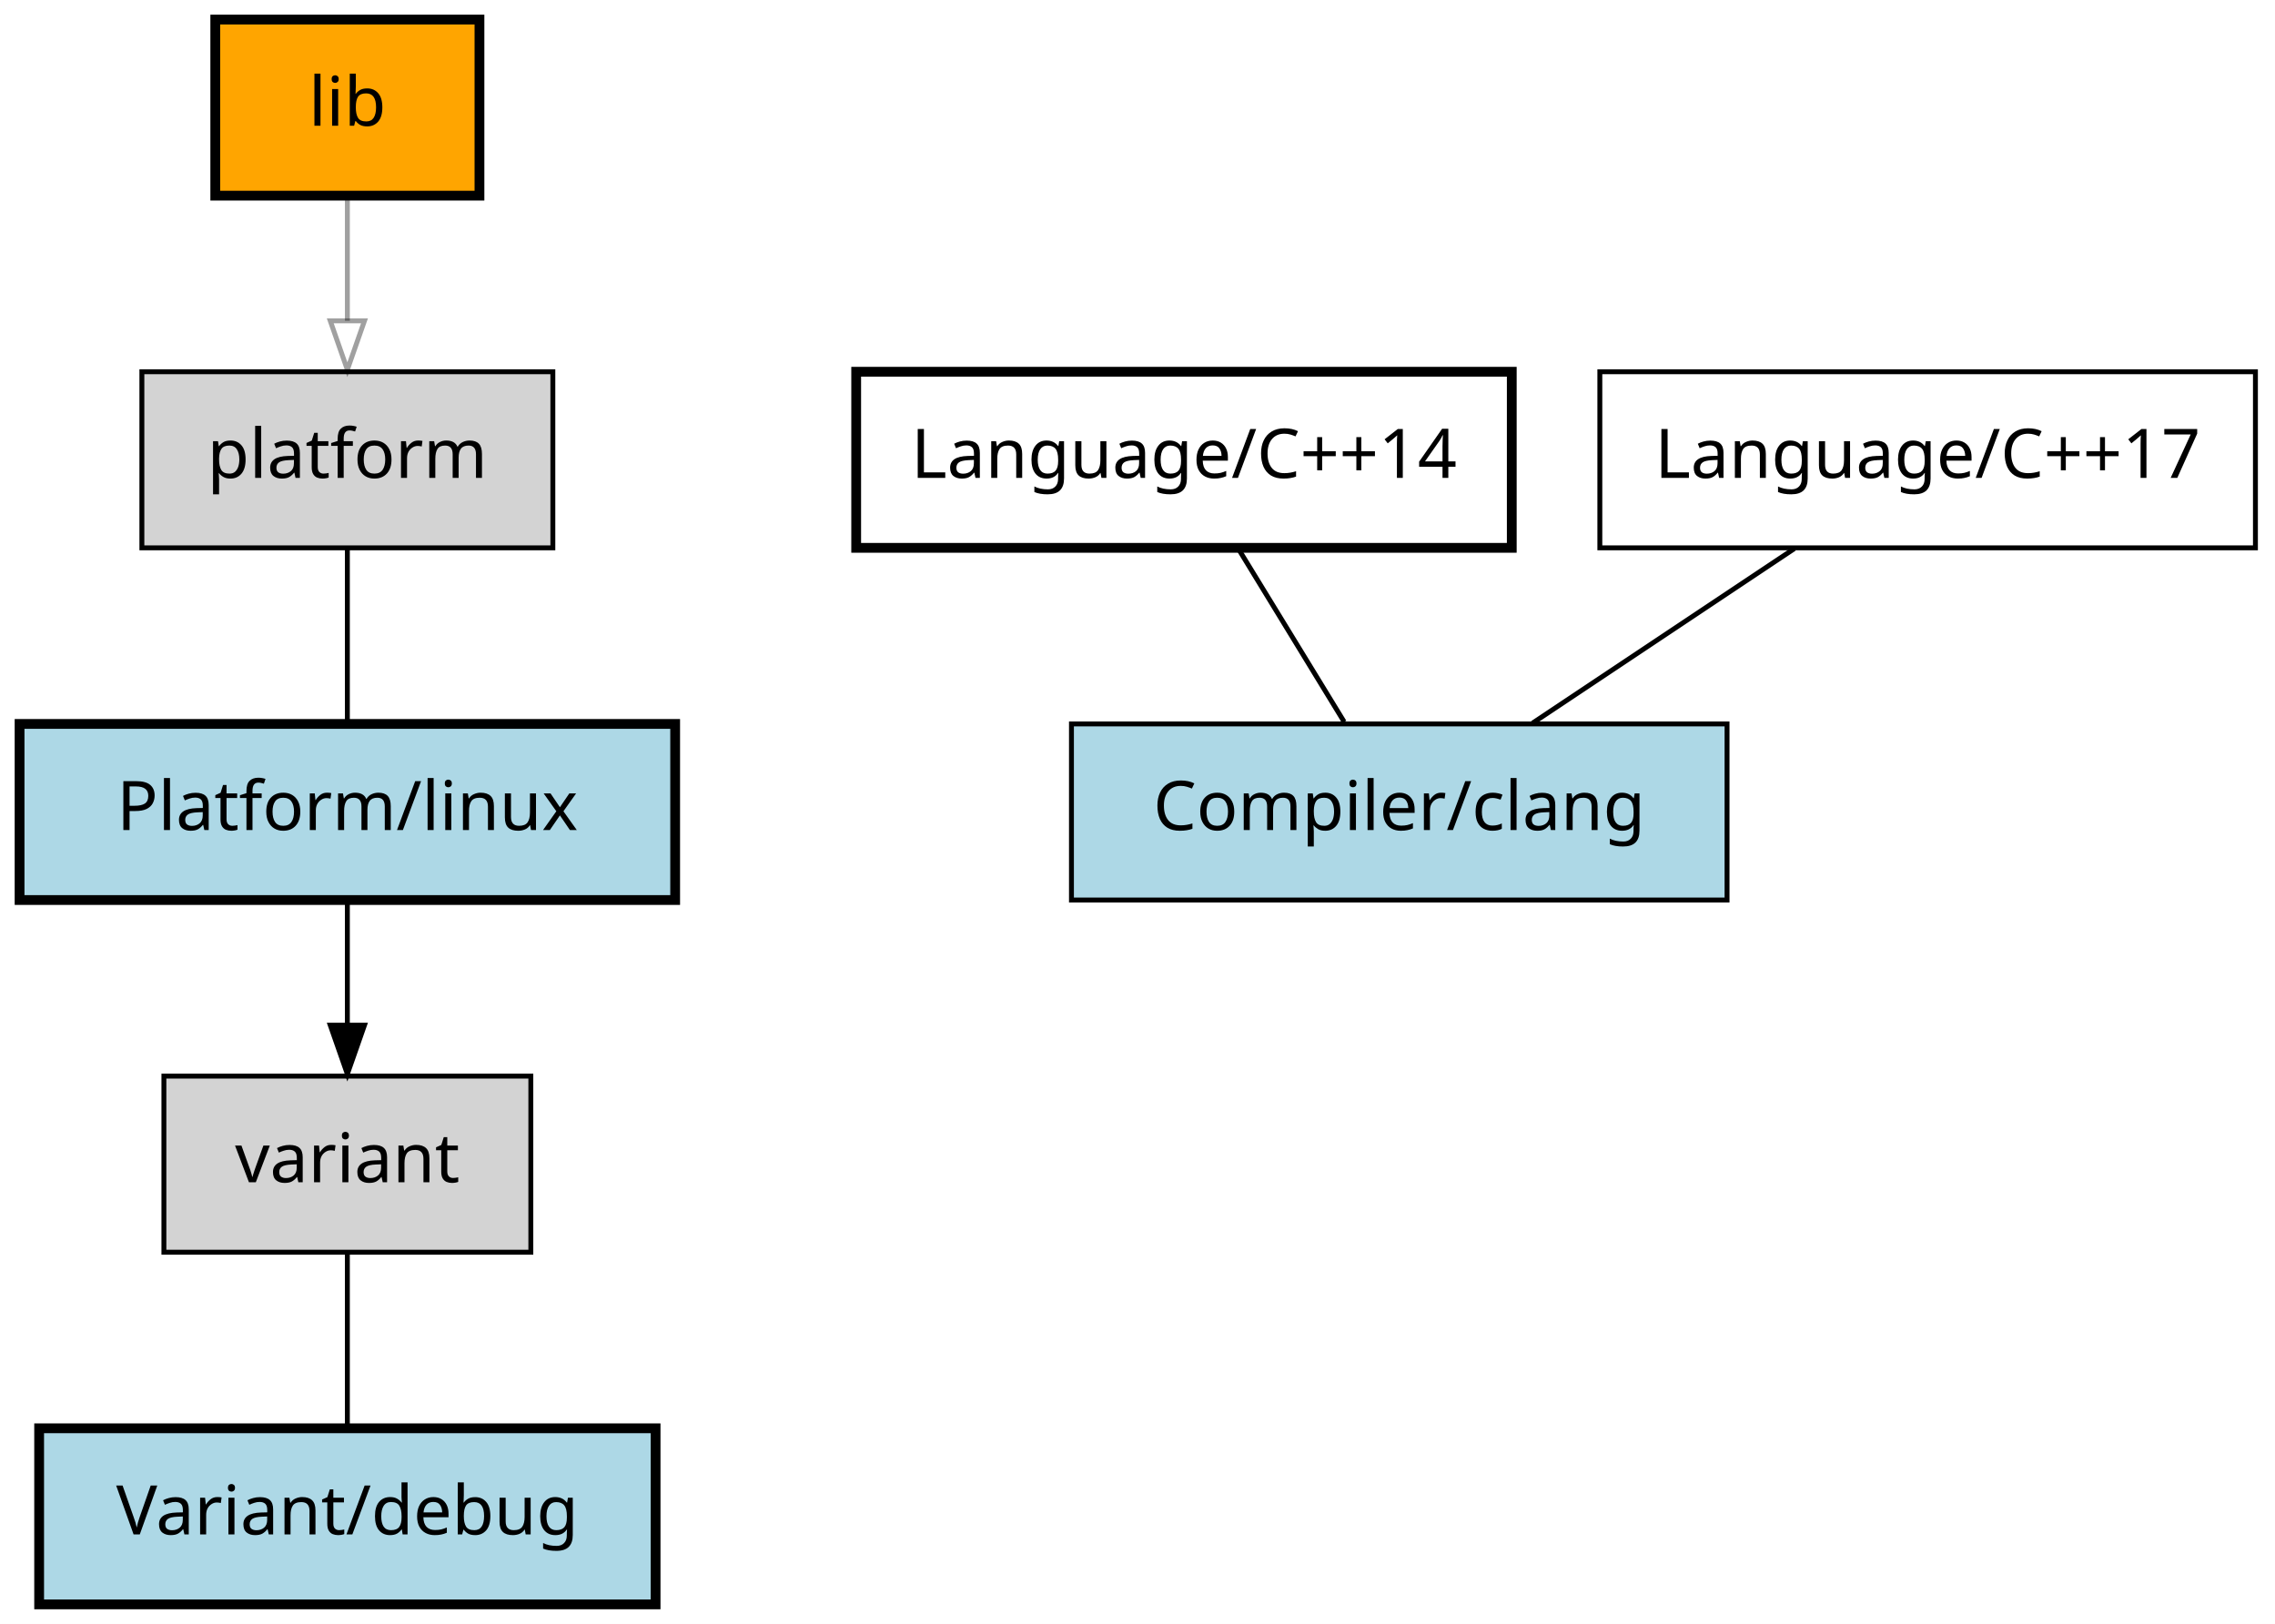
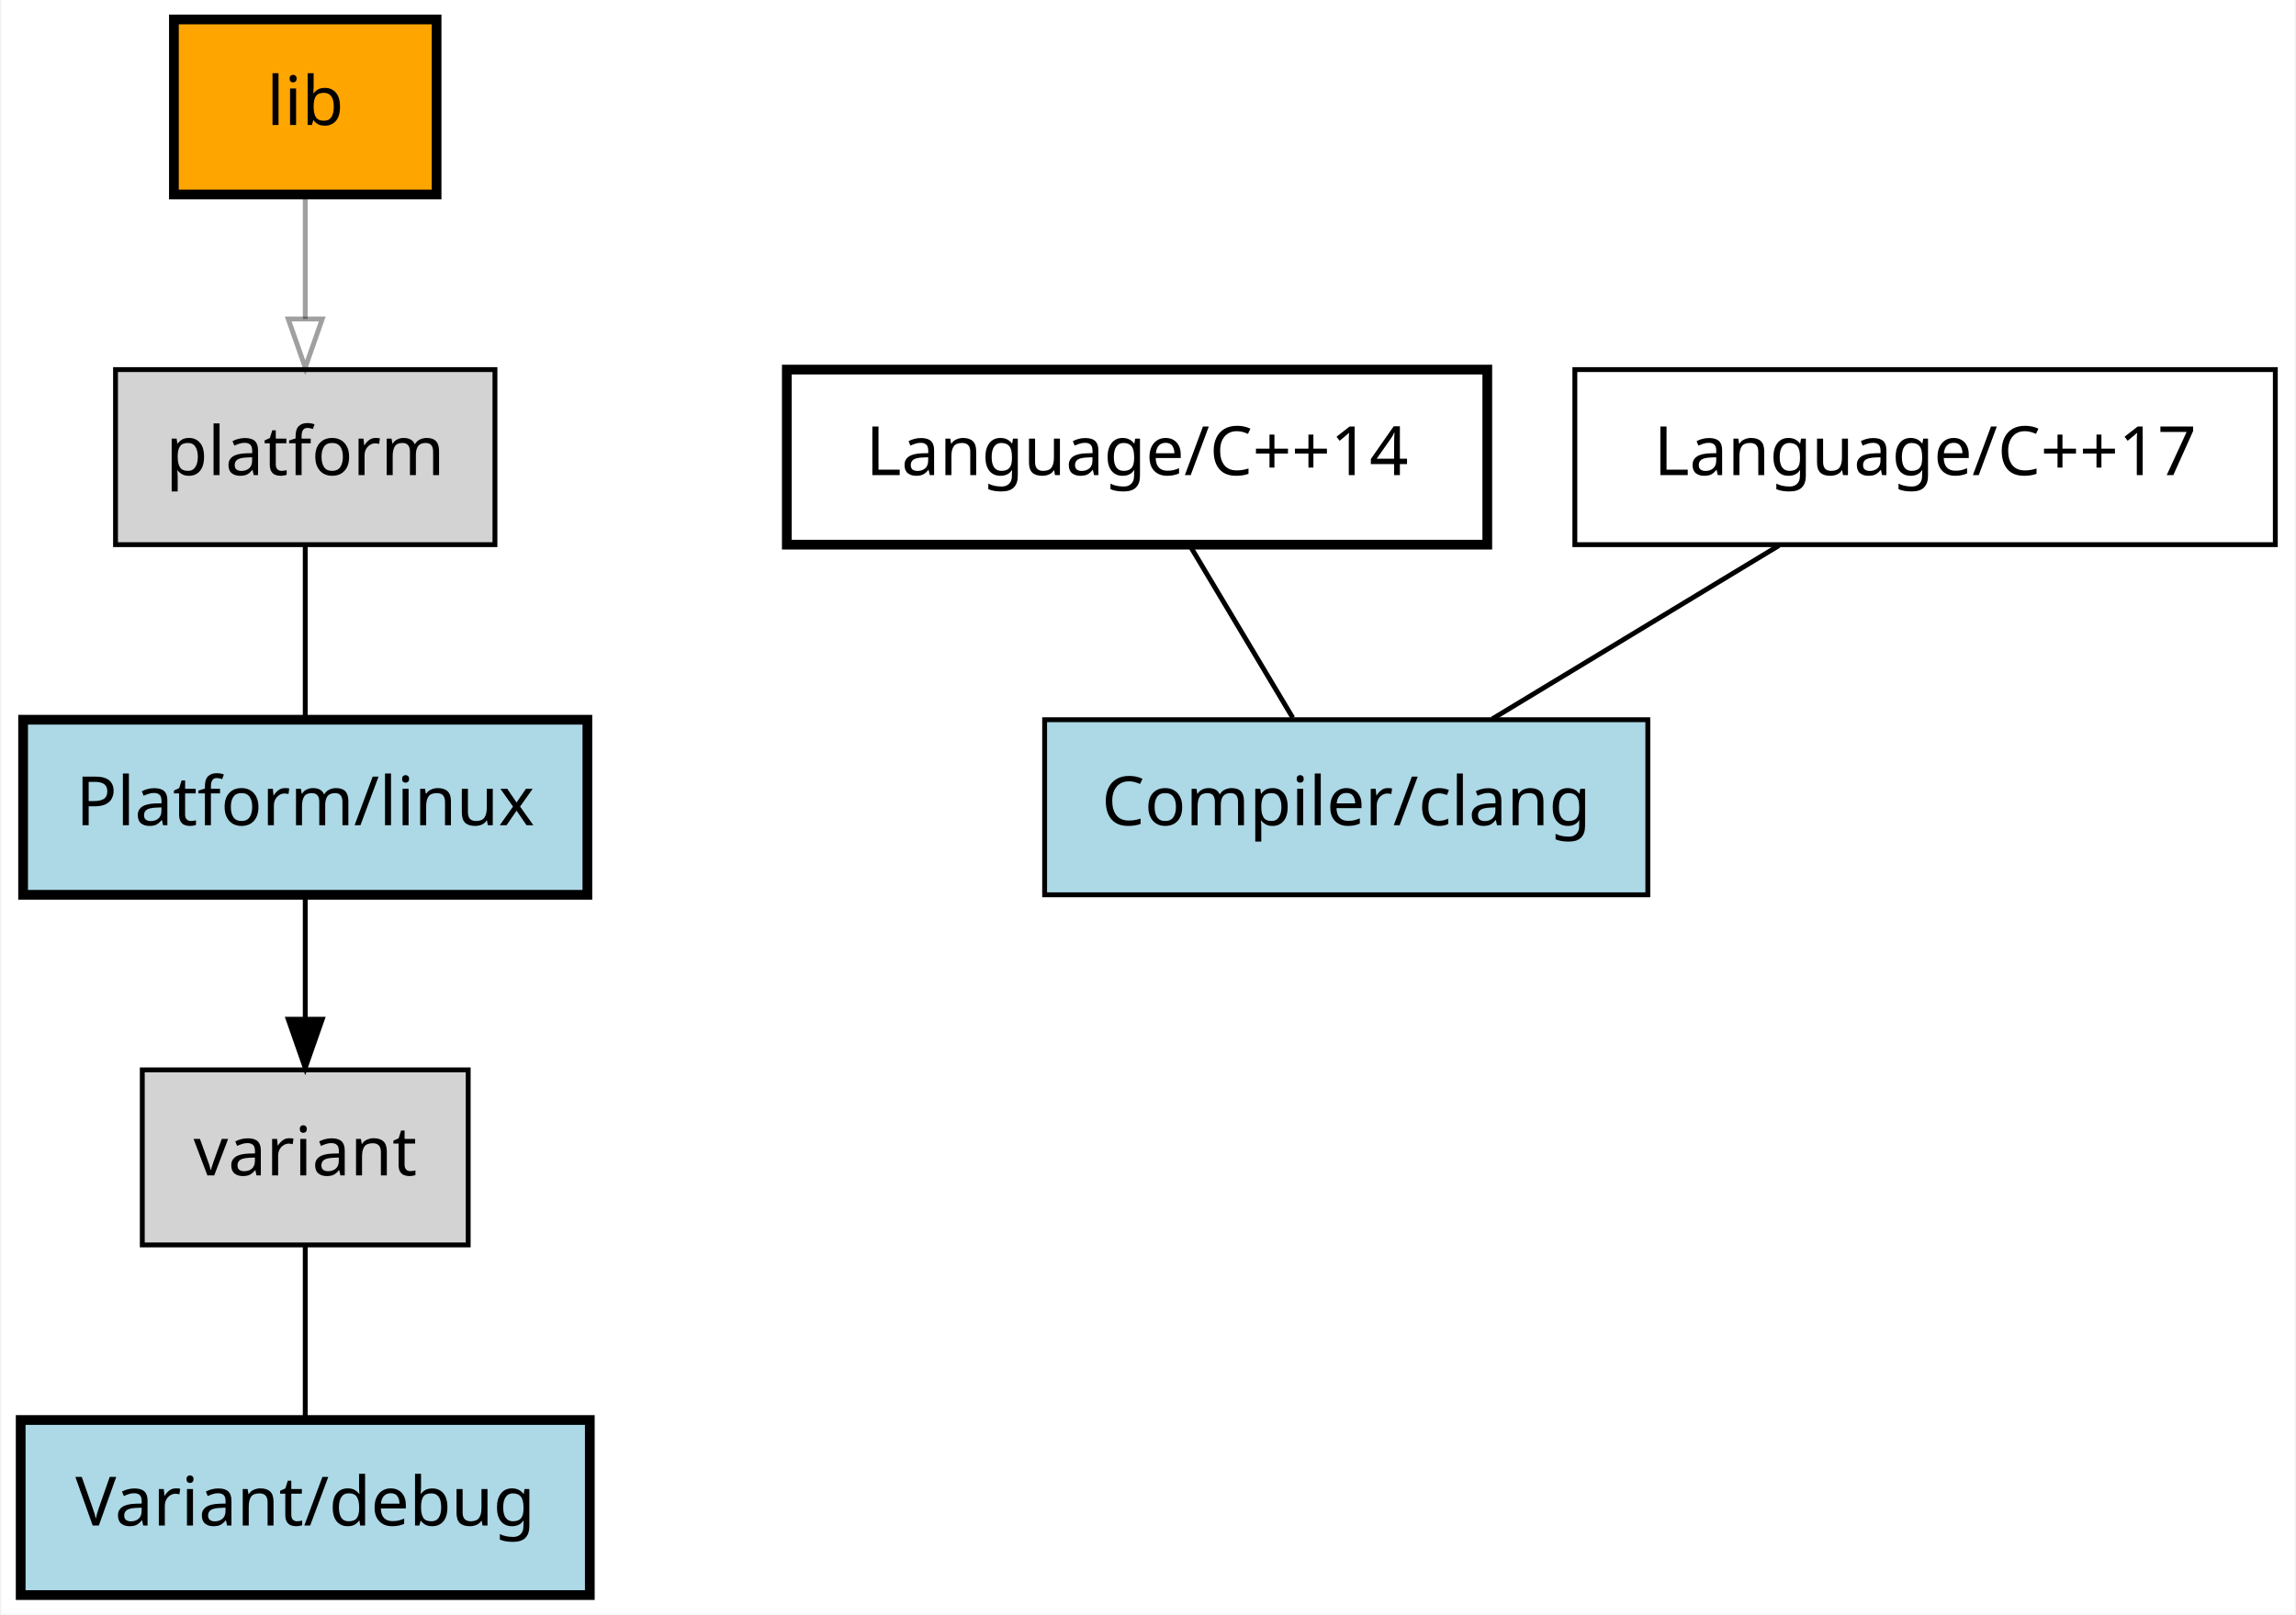
- <svg xmlns="http://www.w3.org/2000/svg" width="465pt" height="332pt" viewBox="0.00 0.00 465.00 332.00">
+ <svg xmlns="http://www.w3.org/2000/svg" width="472pt" height="332pt" viewBox="0.00 0.00 471.50 332.00">
  <g id="graph0" class="graph" transform="scale(1 1) rotate(0) translate(4 328)">
-     <polygon fill="#ffffff" stroke="transparent" points="-4,4 -4,-328 461,-328 461,4 -4,4" />
+     <polygon fill="#ffffff" stroke="transparent" points="-4,4 -4,-328 467.5,-328 467.5,4 -4,4" />
    <g id="node1" class="node">
-       <polygon fill="#add8e6" stroke="#000000" stroke-width="2" points="130,-36 4,-36 4,0 130,0 130,-36" />
-       <text text-anchor="middle" x="67" y="-14.3" font-family="Monaco" font-size="14.00" fill="#000000">Variant/debug</text>
+       <polygon fill="#add8e6" stroke="#000000" stroke-width="2" points="117,-36 0,-36 0,0 117,0 117,-36" />
+       <text text-anchor="middle" x="58.5" y="-14.3" font-family="Monaco" font-size="14.00" fill="#000000">Variant/debug</text>
    </g>
    <g id="node2" class="node">
-       <polygon fill="#d3d3d3" stroke="#000000" points="104.5,-108 29.5,-108 29.5,-72 104.5,-72 104.5,-108" />
-       <text text-anchor="middle" x="67" y="-86.3" font-family="Monaco" font-size="14.00" fill="#000000">variant</text>
+       <polygon fill="#d3d3d3" stroke="#000000" points="92,-108 25,-108 25,-72 92,-72 92,-108" />
+       <text text-anchor="middle" x="58.5" y="-86.3" font-family="Monaco" font-size="14.00" fill="#000000">variant</text>
    </g>
    <g id="edge1" class="edge">
-       <path fill="none" stroke="#000000" d="M67,-71.831C67,-61 67,-47.288 67,-36.413" />
+       <path fill="none" stroke="#000000" d="M58.5,-71.831C58.5,-61 58.5,-47.288 58.5,-36.413" />
    </g>
    <g id="node3" class="node">
-       <polygon fill="#add8e6" stroke="#000000" stroke-width="2" points="134,-180 0,-180 0,-144 134,-144 134,-180" />
-       <text text-anchor="middle" x="67" y="-158.3" font-family="Monaco" font-size="14.00" fill="#000000">Platform/linux</text>
+       <polygon fill="#add8e6" stroke="#000000" stroke-width="2" points="116.5,-180 .5,-180 .5,-144 116.5,-144 116.5,-180" />
+       <text text-anchor="middle" x="58.5" y="-158.3" font-family="Monaco" font-size="14.00" fill="#000000">Platform/linux</text>
    </g>
    <g id="edge2" class="edge">
-       <path fill="none" stroke="#000000" d="M67,-143.831C67,-136.131 67,-126.974 67,-118.417" />
-       <polygon fill="#000000" stroke="#000000" points="70.5,-118.413 67,-108.413 63.5,-118.413 70.5,-118.413" />
+       <path fill="none" stroke="#000000" d="M58.5,-143.831C58.5,-136.131 58.5,-126.974 58.5,-118.417" />
+       <polygon fill="#000000" stroke="#000000" points="62,-118.413 58.5,-108.413 55,-118.413 62,-118.413" />
    </g>
    <g id="node4" class="node">
-       <polygon fill="#d3d3d3" stroke="#000000" points="109,-252 25,-252 25,-216 109,-216 109,-252" />
-       <text text-anchor="middle" x="67" y="-230.3" font-family="Monaco" font-size="14.00" fill="#000000">platform</text>
+       <polygon fill="#d3d3d3" stroke="#000000" points="97.5,-252 19.5,-252 19.5,-216 97.5,-216 97.5,-252" />
+       <text text-anchor="middle" x="58.5" y="-230.3" font-family="Monaco" font-size="14.00" fill="#000000">platform</text>
    </g>
    <g id="edge3" class="edge">
-       <path fill="none" stroke="#000000" d="M67,-215.831C67,-205 67,-191.288 67,-180.413" />
+       <path fill="none" stroke="#000000" d="M58.5,-215.831C58.5,-205 58.5,-191.288 58.5,-180.413" />
    </g>
    <g id="node5" class="node">
-       <polygon fill="#ffa500" stroke="#000000" stroke-width="2" points="94,-324 40,-324 40,-288 94,-288 94,-324" />
-       <text text-anchor="middle" x="67" y="-302.3" font-family="Monaco" font-size="14.00" fill="#000000">lib</text>
+       <polygon fill="#ffa500" stroke="#000000" stroke-width="2" points="85.5,-324 31.5,-324 31.5,-288 85.5,-288 85.5,-324" />
+       <text text-anchor="middle" x="58.5" y="-302.3" font-family="Monaco" font-size="14.00" fill="#000000">lib</text>
    </g>
    <g id="edge4" class="edge">
-       <path fill="none" stroke="#000000" stroke-opacity="0.373" d="M67,-287.831C67,-280.131 67,-270.974 67,-262.417" />
-       <polygon fill="none" stroke="#000000" stroke-opacity="0.373" points="70.5,-262.413 67,-252.413 63.5,-262.413 70.5,-262.413" />
+       <path fill="none" stroke="#000000" stroke-opacity="0.373" d="M58.5,-287.831C58.5,-280.131 58.5,-270.974 58.5,-262.417" />
+       <polygon fill="none" stroke="#000000" stroke-opacity="0.373" points="62,-262.413 58.5,-252.413 55,-262.413 62,-262.413" />
    </g>
    <g id="node6" class="node">
-       <polygon fill="#add8e6" stroke="#000000" points="349,-180 215,-180 215,-144 349,-144 349,-180" />
-       <text text-anchor="middle" x="282" y="-158.3" font-family="Monaco" font-size="14.00" fill="#000000">Compiler/clang</text>
+       <polygon fill="#add8e6" stroke="#000000" points="334.5,-180 210.5,-180 210.5,-144 334.5,-144 334.5,-180" />
+       <text text-anchor="middle" x="272.5" y="-158.3" font-family="Monaco" font-size="14.00" fill="#000000">Compiler/clang</text>
    </g>
    <g id="node7" class="node">
-       <polygon fill="#ffffff" stroke="#000000" stroke-width="2" points="305,-252 171,-252 171,-216 305,-216 305,-252" />
-       <text text-anchor="middle" x="238" y="-230.3" font-family="Monaco" font-size="14.00" fill="#000000">Language/C++14</text>
+       <polygon fill="#ffffff" stroke="#000000" stroke-width="2" points="301.5,-252 157.5,-252 157.5,-216 301.5,-216 301.5,-252" />
+       <text text-anchor="middle" x="229.5" y="-230.3" font-family="Monaco" font-size="14.00" fill="#000000">Language/C++14</text>
    </g>
    <g id="edge5" class="edge">
-       <path fill="none" stroke="#000000" d="M249.103,-215.831C255.722,-205 264.102,-191.288 270.747,-180.413" />
+       <path fill="none" stroke="#000000" d="M240.351,-215.831C246.819,-205 255.009,-191.288 261.503,-180.413" />
    </g>
    <g id="node8" class="node">
-       <polygon fill="#ffffff" stroke="#000000" points="457,-252 323,-252 323,-216 457,-216 457,-252" />
-       <text text-anchor="middle" x="390" y="-230.3" font-family="Monaco" font-size="14.00" fill="#000000">Language/C++17</text>
+       <polygon fill="#ffffff" stroke="#000000" points="463.5,-252 319.5,-252 319.5,-216 463.5,-216 463.5,-252" />
+       <text text-anchor="middle" x="391.5" y="-230.3" font-family="Monaco" font-size="14.00" fill="#000000">Language/C++17</text>
    </g>
    <g id="edge6" class="edge">
-       <path fill="none" stroke="#000000" d="M362.747,-215.831C346.375,-204.917 325.615,-191.076 309.244,-180.163" />
+       <path fill="none" stroke="#000000" d="M361.471,-215.831C343.432,-204.917 320.557,-191.076 302.519,-180.163" />
    </g>
  </g>
</svg>
